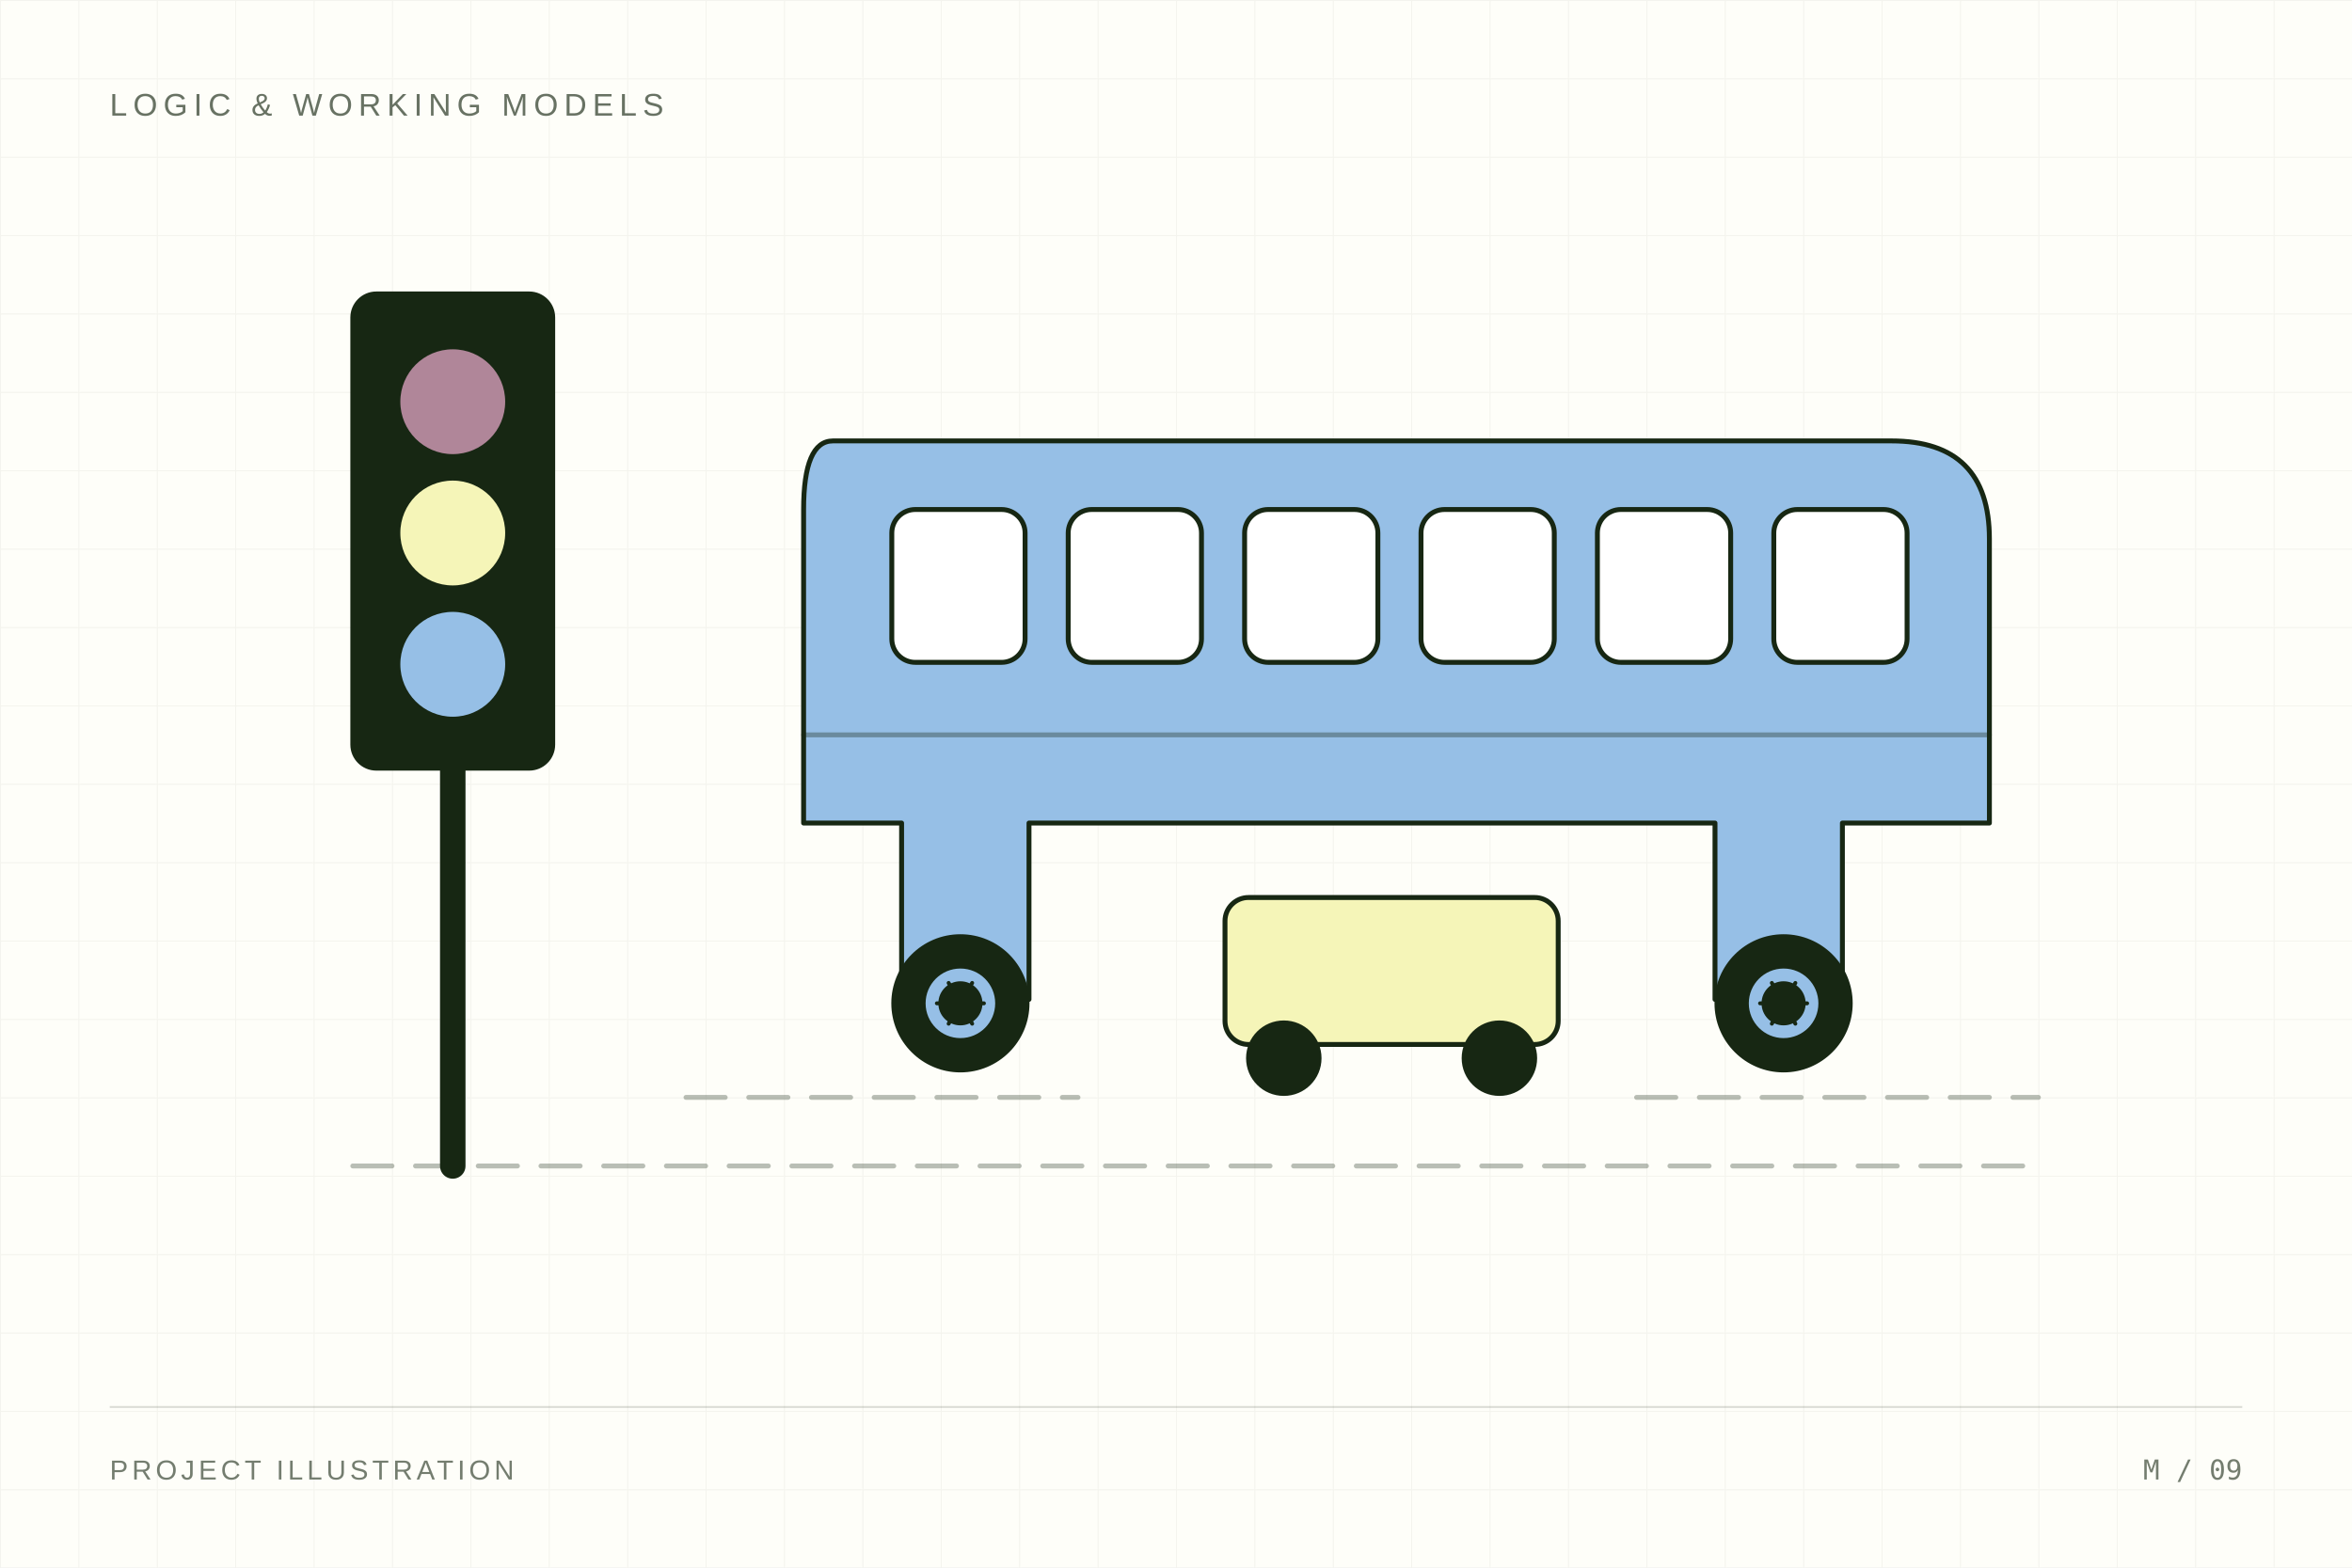
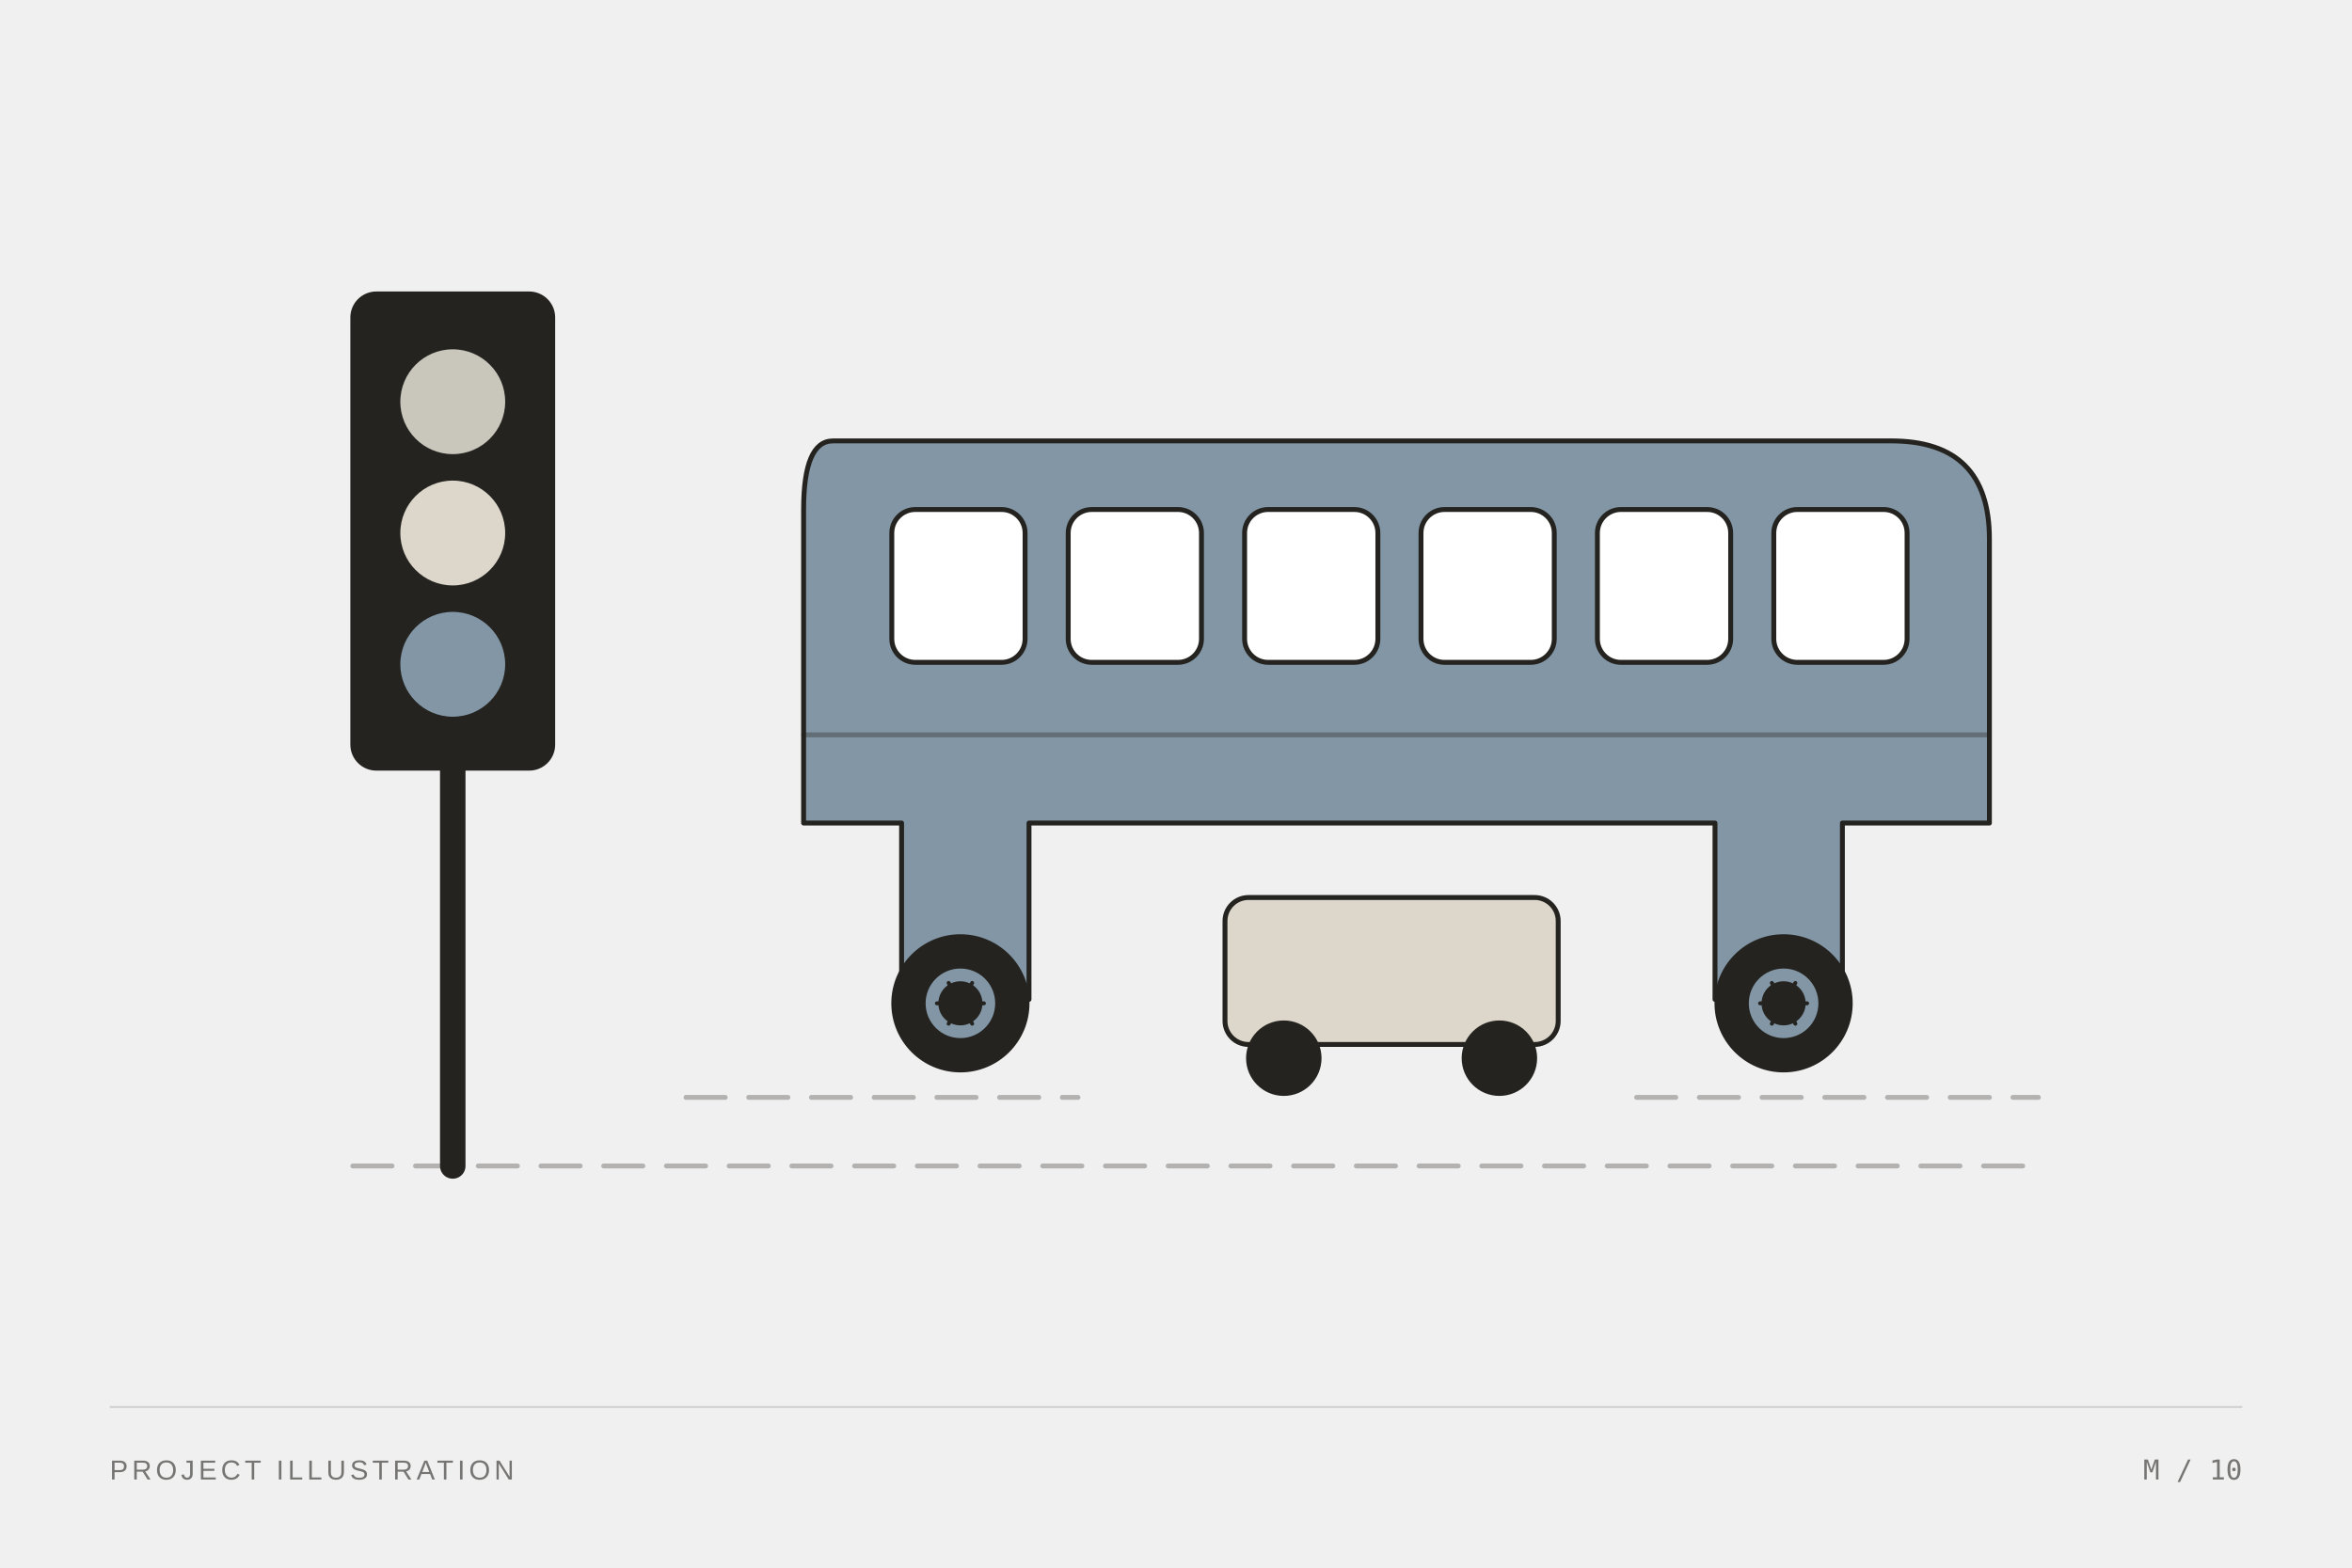
<svg xmlns="http://www.w3.org/2000/svg" width="1200" height="800" viewBox="0 0 1200 800" role="img" aria-label="Temporary logic &amp; working models subject illustration">
-   <defs>
-     <pattern id="grid" width="40" height="40" patternUnits="userSpaceOnUse">
-       <path d="M40 0H0V40" fill="none" stroke="#172713" stroke-opacity=".045" />
-     </pattern>
-   </defs>
-   <rect width="1200" height="800" fill="#fefef9" />
-   <rect width="1200" height="800" fill="url(#grid)" />
-   <text x="56" y="59" font-family="Arial,sans-serif" font-size="16" letter-spacing="3" fill="#172713" opacity=".65">LOGIC &amp; WORKING MODELS</text>
-   <g stroke="#172713" stroke-width="2.5" stroke-linecap="round" stroke-linejoin="round">
+   <g stroke="#24231f" stroke-width="2.5" stroke-linecap="round" stroke-linejoin="round">
    <g transform="translate(90 75)">
-       <rect x="90" y="75" width="102" height="242" rx="12" fill="#172713" />
-       <circle cx="141" cy="130" r="28" fill="#b08699" />
-       <circle cx="141" cy="197" r="28" fill="#f5f5b8" />
-       <circle cx="141" cy="264" r="28" fill="#96bfe6" />
+       <rect x="90" y="75" width="102" height="242" rx="12" fill="#24231f" />
+       <circle cx="141" cy="130" r="28" fill="#c9c6bb" />
+       <circle cx="141" cy="197" r="28" fill="#ddd7cb" />
+       <circle cx="141" cy="264" r="28" fill="#8296a5" />
      <line x1="141" y1="317" x2="141" y2="520" stroke-width="13" />
-       <path d="M335 150H875Q925 150 925 200V345H850V435H785V345H435V435H370V345H320V185Q320 150 335 150Z" fill="#96bfe6" />
+       <path d="M335 150H875Q925 150 925 200V345H850V435H785V345H435V435H370V345H320V185Q320 150 335 150Z" fill="#8296a5" />
      <rect x="365" y="185" width="68" height="78" rx="12" fill="white" />
      <rect x="455" y="185" width="68" height="78" rx="12" fill="white" />
      <rect x="545" y="185" width="68" height="78" rx="12" fill="white" />
      <rect x="635" y="185" width="68" height="78" rx="12" fill="white" />
      <rect x="725" y="185" width="68" height="78" rx="12" fill="white" />
      <rect x="815" y="185" width="68" height="78" rx="12" fill="white" />
      <path d="M320 300H925" opacity=".35" />
      <g>
-         <circle cx="400" cy="437" r="34" fill="#172713" />
-         <circle cx="400" cy="437" r="19" fill="#96bfe6" />
-         <circle cx="400" cy="437" r="10" fill="#172713" />
-         <path d="M388 437H412" transform="rotate(0 400 437)" stroke="#172713" stroke-width="2" />
-         <path d="M388 437H412" transform="rotate(60 400 437)" stroke="#172713" stroke-width="2" />
-         <path d="M388 437H412" transform="rotate(120 400 437)" stroke="#172713" stroke-width="2" />
+         <circle cx="400" cy="437" r="34" fill="#24231f" />
+         <circle cx="400" cy="437" r="19" fill="#8296a5" />
+         <circle cx="400" cy="437" r="10" fill="#24231f" />
+         <path d="M388 437H412" transform="rotate(0 400 437)" stroke="#24231f" stroke-width="2" />
+         <path d="M388 437H412" transform="rotate(60 400 437)" stroke="#24231f" stroke-width="2" />
+         <path d="M388 437H412" transform="rotate(120 400 437)" stroke="#24231f" stroke-width="2" />
      </g>
      <g>
-         <circle cx="820" cy="437" r="34" fill="#172713" />
-         <circle cx="820" cy="437" r="19" fill="#96bfe6" />
-         <circle cx="820" cy="437" r="10" fill="#172713" />
-         <path d="M808 437H832" transform="rotate(0 820 437)" stroke="#172713" stroke-width="2" />
-         <path d="M808 437H832" transform="rotate(60 820 437)" stroke="#172713" stroke-width="2" />
-         <path d="M808 437H832" transform="rotate(120 820 437)" stroke="#172713" stroke-width="2" />
+         <circle cx="820" cy="437" r="34" fill="#24231f" />
+         <circle cx="820" cy="437" r="19" fill="#8296a5" />
+         <circle cx="820" cy="437" r="10" fill="#24231f" />
+         <path d="M808 437H832" transform="rotate(0 820 437)" stroke="#24231f" stroke-width="2" />
+         <path d="M808 437H832" transform="rotate(60 820 437)" stroke="#24231f" stroke-width="2" />
+         <path d="M808 437H832" transform="rotate(120 820 437)" stroke="#24231f" stroke-width="2" />
      </g>
-       <rect x="535" y="383" width="170" height="75" rx="12" fill="#f5f5b8" />
-       <circle cx="565" cy="465" r="18" fill="#172713" />
-       <circle cx="675" cy="465" r="18" fill="#172713" />
+       <rect x="535" y="383" width="170" height="75" rx="12" fill="#ddd7cb" />
+       <circle cx="565" cy="465" r="18" fill="#24231f" />
+       <circle cx="675" cy="465" r="18" fill="#24231f" />
      <path d="M90 520H950M260 485H460M745 485H950" opacity=".3" stroke-dasharray="20 12" />
    </g>
  </g>
-   <path d="M56 718H1144" stroke="#172713" stroke-opacity=".15" />
-   <text x="56" y="755" font-family="Arial,sans-serif" font-size="14" letter-spacing="2" fill="#172713" opacity=".6">PROJECT ILLUSTRATION</text>
-   <text x="1144" y="755" text-anchor="end" font-family="monospace" font-size="14" fill="#172713" opacity=".6">M / 09</text>
+   <path d="M56 718H1144" stroke="#24231f" stroke-opacity=".15" />
+   <text x="56" y="755" font-family="Arial,sans-serif" font-size="14" letter-spacing="2" fill="#24231f" opacity=".6">PROJECT ILLUSTRATION</text>
+   <text x="1144" y="755" text-anchor="end" font-family="monospace" font-size="14" fill="#24231f" opacity=".6">M / 10</text>
</svg>
